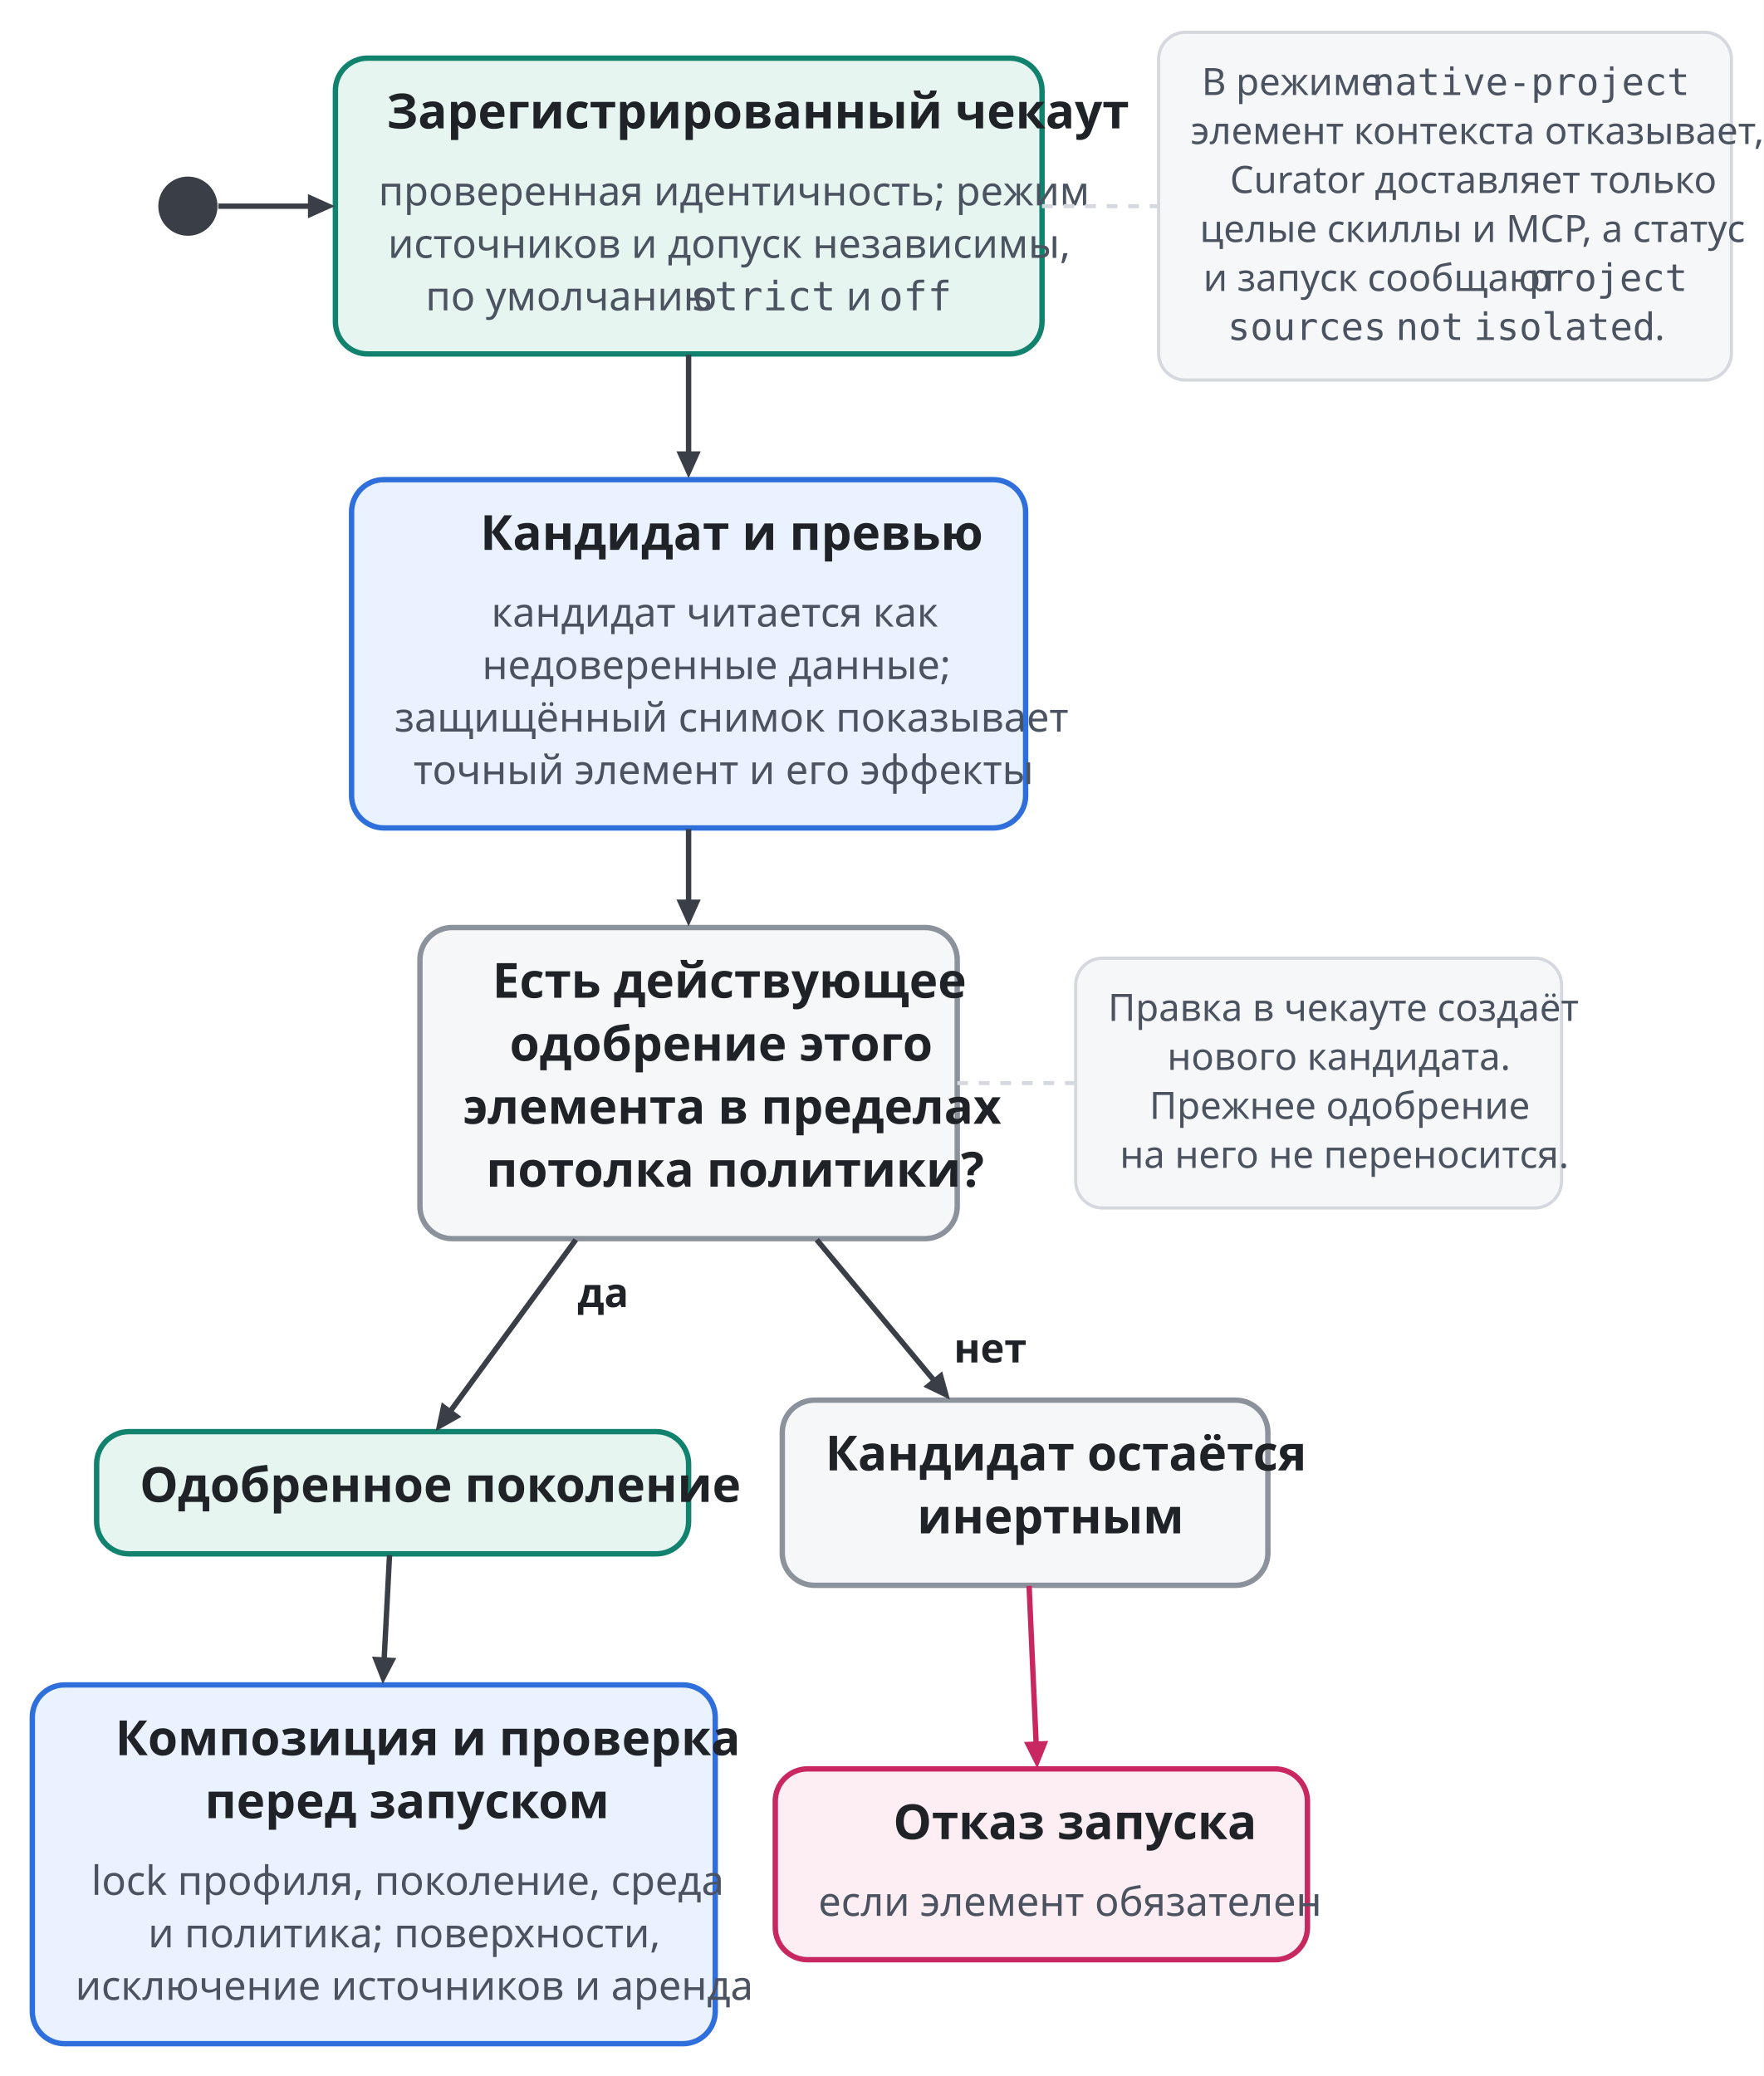
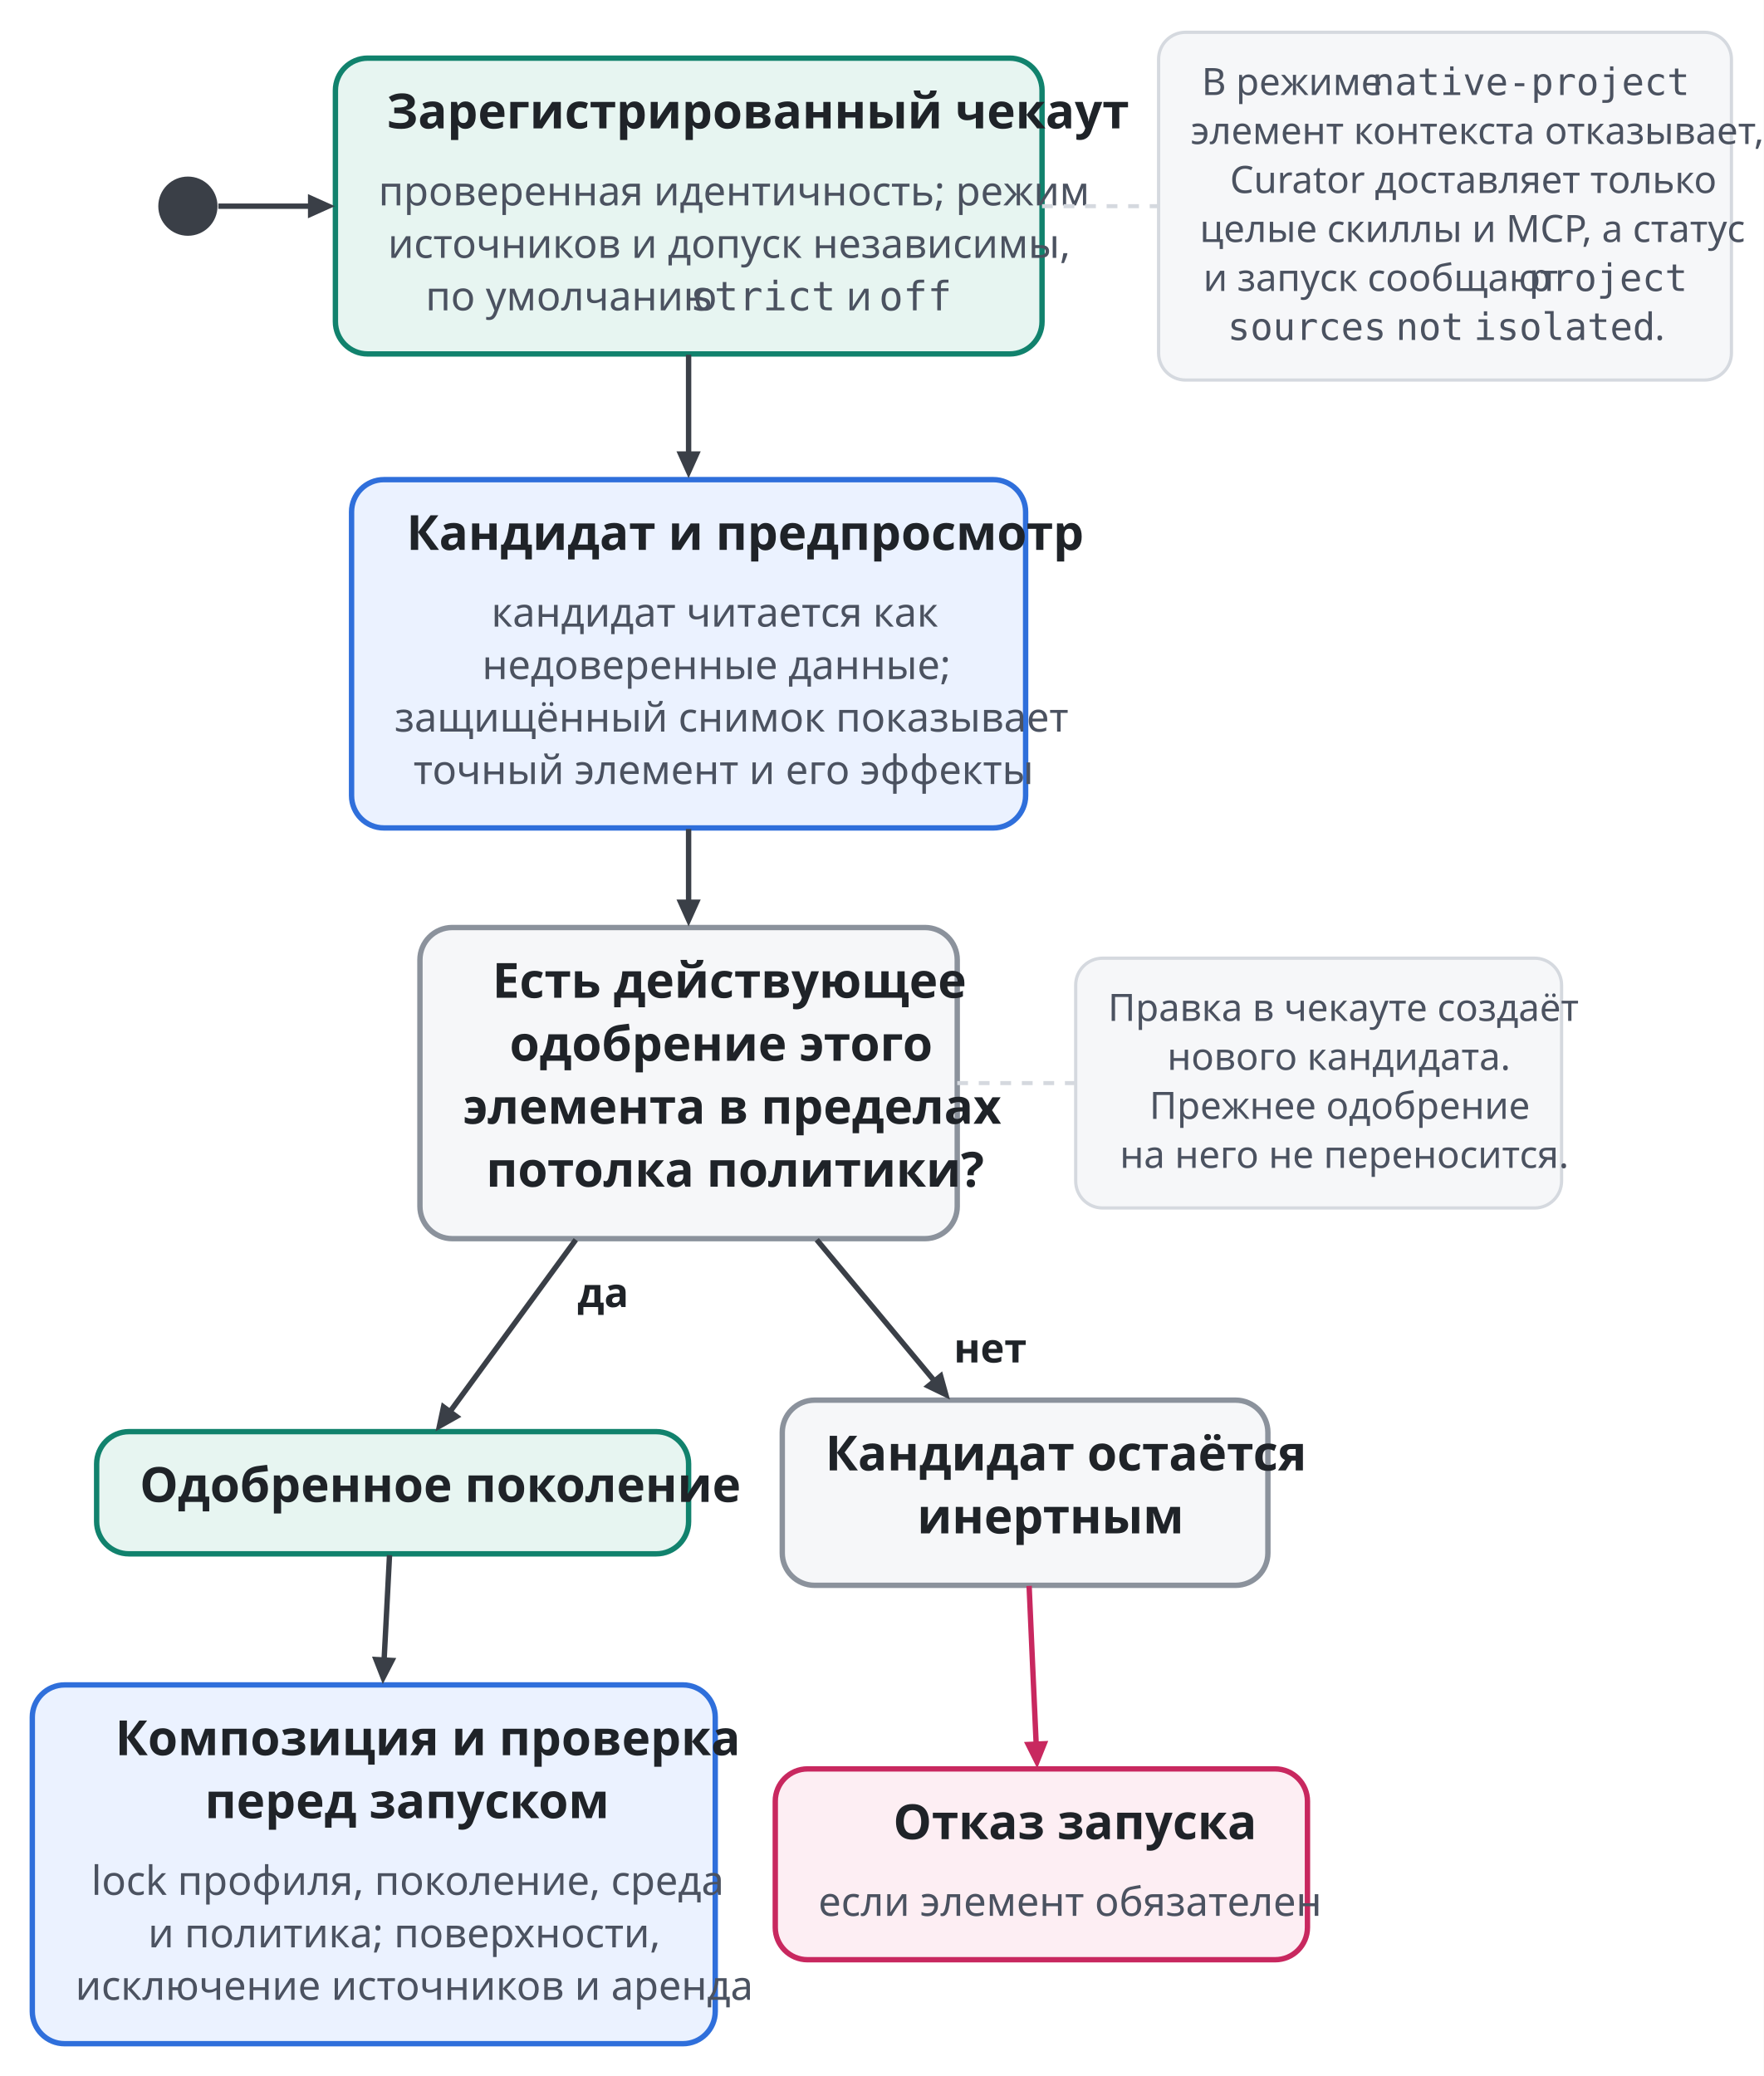
<svg xmlns="http://www.w3.org/2000/svg" width="655.2" height="771.3" viewBox="0 0 655.2 771.3">
  <rect width="655.2" height="771.3" fill="#ffffff" />
  <g transform="translate(12 12)">
    <circle cx="57.8" cy="64.6" r="11" fill="#3a3f47" class="box" data-id="start" />
    <rect x="112.6" y="9.6" width="262.5" height="109.9" rx="12" fill="#e7f5f1" stroke="#11826d" stroke-width="2" class="box" data-id="reg" />
    <text x="131.6" y="35.7" font-size="18" fill="#1f2328">
      <tspan font-family="PT Sans, sans-serif" font-weight="bold">Зарегистрированный чекаут</tspan>
    </text>
    <text x="128.6" y="64.3" font-size="15" fill="#4b5260">
      <tspan font-family="PT Sans, sans-serif">проверенная идентичность; режим</tspan>
    </text>
    <text x="132.1" y="83.8" font-size="15" fill="#4b5260">
      <tspan font-family="PT Sans, sans-serif">источников и допуск независимы,</tspan>
    </text>
    <text x="146.1" y="103.3" font-size="15" fill="#4b5260">
      <tspan font-family="PT Sans, sans-serif">по умолчанию</tspan>
      <tspan x="244.3" font-family="PT Mono, monospace">strict</tspan>
      <tspan x="302.3" font-family="PT Sans, sans-serif">и</tspan>
      <tspan x="314.5" font-family="PT Mono, monospace">off</tspan>
    </text>
    <rect x="118.6" y="166.2" width="250.4" height="129.4" rx="12" fill="#ebf2ff" stroke="#2f6fdb" stroke-width="2" class="box" data-id="preview" />
-     <text x="166.4" y="192.3" font-size="18" fill="#1f2328">
-       <tspan font-family="PT Sans, sans-serif" font-weight="bold">Кандидат и превью</tspan>
+     <text x="139" y="192.3" font-size="18" fill="#1f2328">
+       <tspan font-family="PT Sans, sans-serif" font-weight="bold">Кандидат и предпросмотр</tspan>
    </text>
    <text x="170.5" y="220.8" font-size="15" fill="#4b5260">
      <tspan font-family="PT Sans, sans-serif">кандидат читается как</tspan>
    </text>
    <text x="167.1" y="240.3" font-size="15" fill="#4b5260">
      <tspan font-family="PT Sans, sans-serif">недоверенные данные;</tspan>
    </text>
    <text x="134.6" y="259.8" font-size="15" fill="#4b5260">
      <tspan font-family="PT Sans, sans-serif">защищённый снимок показывает</tspan>
    </text>
    <text x="141.6" y="279.3" font-size="15" fill="#4b5260">
      <tspan font-family="PT Sans, sans-serif">точный элемент и его эффекты</tspan>
    </text>
    <rect x="144" y="332.6" width="199.6" height="115.6" rx="12" fill="#f6f7f9" stroke="#8b929c" stroke-width="2" class="box" data-id="q" />
    <text x="170.9" y="358.7" font-size="18" fill="#1f2328">
      <tspan font-family="PT Sans, sans-serif" font-weight="bold">Есть действующее</tspan>
    </text>
    <text x="177.3" y="382.1" font-size="18" fill="#1f2328">
      <tspan font-family="PT Sans, sans-serif" font-weight="bold">одобрение этого</tspan>
    </text>
    <text x="160" y="405.5" font-size="18" fill="#1f2328">
      <tspan font-family="PT Sans, sans-serif" font-weight="bold">элемента в пределах</tspan>
    </text>
    <text x="168.6" y="428.9" font-size="18" fill="#1f2328">
      <tspan font-family="PT Sans, sans-serif" font-weight="bold">потолка политики?</tspan>
    </text>
    <rect x="23.9" y="519.9" width="219.9" height="45.4" rx="12" fill="#e7f5f1" stroke="#11826d" stroke-width="2" class="box" data-id="gen" />
    <text x="39.9" y="546" font-size="18" fill="#1f2328">
      <tspan font-family="PT Sans, sans-serif" font-weight="bold">Одобренное поколение</tspan>
    </text>
    <rect x="278.6" y="508.2" width="180.4" height="68.8" rx="12" fill="#f6f7f9" stroke="#8b929c" stroke-width="2" class="box" data-id="inert" />
    <text x="294.6" y="534.3" font-size="18" fill="#1f2328">
      <tspan font-family="PT Sans, sans-serif" font-weight="bold">Кандидат остаётся</tspan>
    </text>
    <text x="328.7" y="557.7" font-size="18" fill="#1f2328">
      <tspan font-family="PT Sans, sans-serif" font-weight="bold">инертным</tspan>
    </text>
    <rect x="0" y="614" width="253.7" height="133.3" rx="12" fill="#ebf2ff" stroke="#2f6fdb" stroke-width="2" class="box" data-id="comp" />
    <text x="30.8" y="640.1" font-size="18" fill="#1f2328">
      <tspan font-family="PT Sans, sans-serif" font-weight="bold">Композиция и проверка</tspan>
    </text>
    <text x="64.1" y="663.5" font-size="18" fill="#1f2328">
      <tspan font-family="PT Sans, sans-serif" font-weight="bold">перед запуском</tspan>
    </text>
    <text x="21.9" y="692" font-size="15" fill="#4b5260">
      <tspan font-family="PT Sans, sans-serif">lock профиля, поколение, среда</tspan>
    </text>
    <text x="43" y="711.5" font-size="15" fill="#4b5260">
      <tspan font-family="PT Sans, sans-serif">и политика; поверхности,</tspan>
    </text>
    <text x="16" y="731" font-size="15" fill="#4b5260">
      <tspan font-family="PT Sans, sans-serif">исключение источников и аренда</tspan>
    </text>
    <rect x="276" y="645.2" width="197.7" height="70.9" rx="12" fill="#fdeef3" stroke="#c8285f" stroke-width="2" class="box" data-id="refuse" />
    <text x="319.8" y="671.3" font-size="18" fill="#1f2328">
      <tspan font-family="PT Sans, sans-serif" font-weight="bold">Отказ запуска</tspan>
    </text>
    <text x="292" y="699.8" font-size="15" fill="#4b5260">
      <tspan font-family="PT Sans, sans-serif">если элемент обязателен</tspan>
    </text>
    <rect x="418.4" y="0" width="212.8" height="129.2" rx="10" fill="#f6f7f9" stroke="#d5d9df" stroke-width="1.2" class="note" data-id="note_reg" />
    <text x="434.4" y="23.3" font-size="14" fill="#4b5260">
      <tspan font-family="PT Sans, sans-serif">В режиме</tspan>
      <tspan x="497.7" font-family="PT Mono, monospace">native-project</tspan>
    </text>
    <text x="430.4" y="41.5" font-size="14" fill="#4b5260">
      <tspan font-family="PT Sans, sans-serif">элемент контекста отказывает,</tspan>
    </text>
    <text x="444.9" y="59.7" font-size="14" fill="#4b5260">
      <tspan font-family="PT Sans, sans-serif">Curator доставляет только</tspan>
    </text>
    <text x="433.7" y="77.9" font-size="14" fill="#4b5260">
      <tspan font-family="PT Sans, sans-serif">целые скиллы и MCP, а статус</tspan>
    </text>
    <text x="435" y="96.1" font-size="14" fill="#4b5260">
      <tspan font-family="PT Sans, sans-serif">и запуск сообщают</tspan>
      <tspan x="555.9" font-family="PT Mono, monospace">project</tspan>
    </text>
    <text x="444" y="114.3" font-size="14" fill="#4b5260">
      <tspan font-family="PT Mono, monospace">sources</tspan>
      <tspan x="506.5" font-family="PT Mono, monospace">not</tspan>
      <tspan x="535.5" font-family="PT Mono, monospace">isolated</tspan>
      <tspan x="602.7" font-family="PT Sans, sans-serif">.</tspan>
    </text>
    <path d="M 375.1 64.6 L 418.4 64.6" fill="none" stroke="#d5d9df" stroke-width="1.5" stroke-dasharray="4 4" class="connector" data-from="reg" data-to="note_reg" />
    <rect x="387.6" y="344" width="180.5" height="92.8" rx="10" fill="#f6f7f9" stroke="#d5d9df" stroke-width="1.2" class="note" data-id="note_q" />
    <text x="399.6" y="367.3" font-size="14" fill="#4b5260">
      <tspan font-family="PT Sans, sans-serif">Правка в чекауте создаёт</tspan>
    </text>
    <text x="421.6" y="385.5" font-size="14" fill="#4b5260">
      <tspan font-family="PT Sans, sans-serif">нового кандидата.</tspan>
    </text>
    <text x="415" y="403.7" font-size="14" fill="#4b5260">
      <tspan font-family="PT Sans, sans-serif">Прежнее одобрение</tspan>
    </text>
    <text x="404" y="421.9" font-size="14" fill="#4b5260">
      <tspan font-family="PT Sans, sans-serif">на него не переносится.</tspan>
    </text>
    <path d="M 343.6 390.4 L 387.6 390.4" fill="none" stroke="#d5d9df" stroke-width="1.5" stroke-dasharray="4 4" class="connector" data-from="q" data-to="note_q" />
    <path d="M 69.1 64.6 C 81.1 64.6 93 64.6 105 64.6 L 106.4 64.6" fill="none" stroke="#3a3f47" stroke-width="2" class="edge" data-from="start" data-to="reg" data-edge="e0" />
    <polygon points="112.4,64.6 102.4,60.1 102.4,69.1" fill="#3a3f47" />
    <path d="M 243.8 119.8 C 243.8 132.2 243.8 145.6 243.8 158.5 L 243.8 159.7" fill="none" stroke="#3a3f47" stroke-width="2" class="edge" data-from="reg" data-to="preview" data-edge="e1" />
    <polygon points="243.8,165.7 248.3,155.7 239.3,155.7" fill="#3a3f47" />
    <path d="M 243.8 296 C 243.8 305.5 243.8 315.4 243.8 325 L 243.8 326.2" fill="none" stroke="#3a3f47" stroke-width="2" class="edge" data-from="preview" data-to="q" data-edge="e2" />
    <polygon points="243.8,332.2 248.3,322.2 239.3,322.2" fill="#3a3f47" />
    <path d="M 201.9 448.6 C 185.6 470.9 167.6 495.5 154.2 513.8 L 153.4 514.9" fill="none" stroke="#3a3f47" stroke-width="2" class="edge" data-from="q" data-to="gen" data-edge="e3" />
    <polygon points="149.8,519.8 159.4,514.4 152.1,509" fill="#3a3f47" />
    <g class="label" data-edge="e3">
      <text x="202.5" y="473.6" font-size="15" fill="#1f2328">
        <tspan font-family="PT Sans, sans-serif" font-weight="bold">да</tspan>
      </text>
    </g>
    <path d="M 291.4 448.6 C 306.4 466.6 322.7 486.1 336.4 502.6 L 337.1 503.4" fill="none" stroke="#3a3f47" stroke-width="2" class="edge" data-from="q" data-to="inert" data-edge="e4" />
    <polygon points="340.9,508 338,497.5 331,503.2" fill="#3a3f47" />
    <g class="label" data-edge="e4">
      <text x="342.3" y="494.2" font-size="15" fill="#1f2328">
        <tspan font-family="PT Sans, sans-serif" font-weight="bold">нет</tspan>
      </text>
    </g>
    <path d="M 132.7 565.8 C 132.1 577.1 131.4 591.6 130.6 606.4 L 130.5 607.7" fill="none" stroke="#3a3f47" stroke-width="2" class="edge" data-from="gen" data-to="comp" data-edge="e5" />
    <polygon points="130.2,613.7 135.2,604 126.2,603.5" fill="#3a3f47" />
    <path d="M 370.3 577.2 C 371.1 595.5 372.1 618.3 373 637.7 L 373 639" fill="none" stroke="#c8285f" stroke-width="2" class="edge" data-from="inert" data-to="refuse" data-edge="e6" />
    <polygon points="373.3,645 377.4,634.8 368.4,635.2" fill="#c8285f" />
  </g>
</svg>
